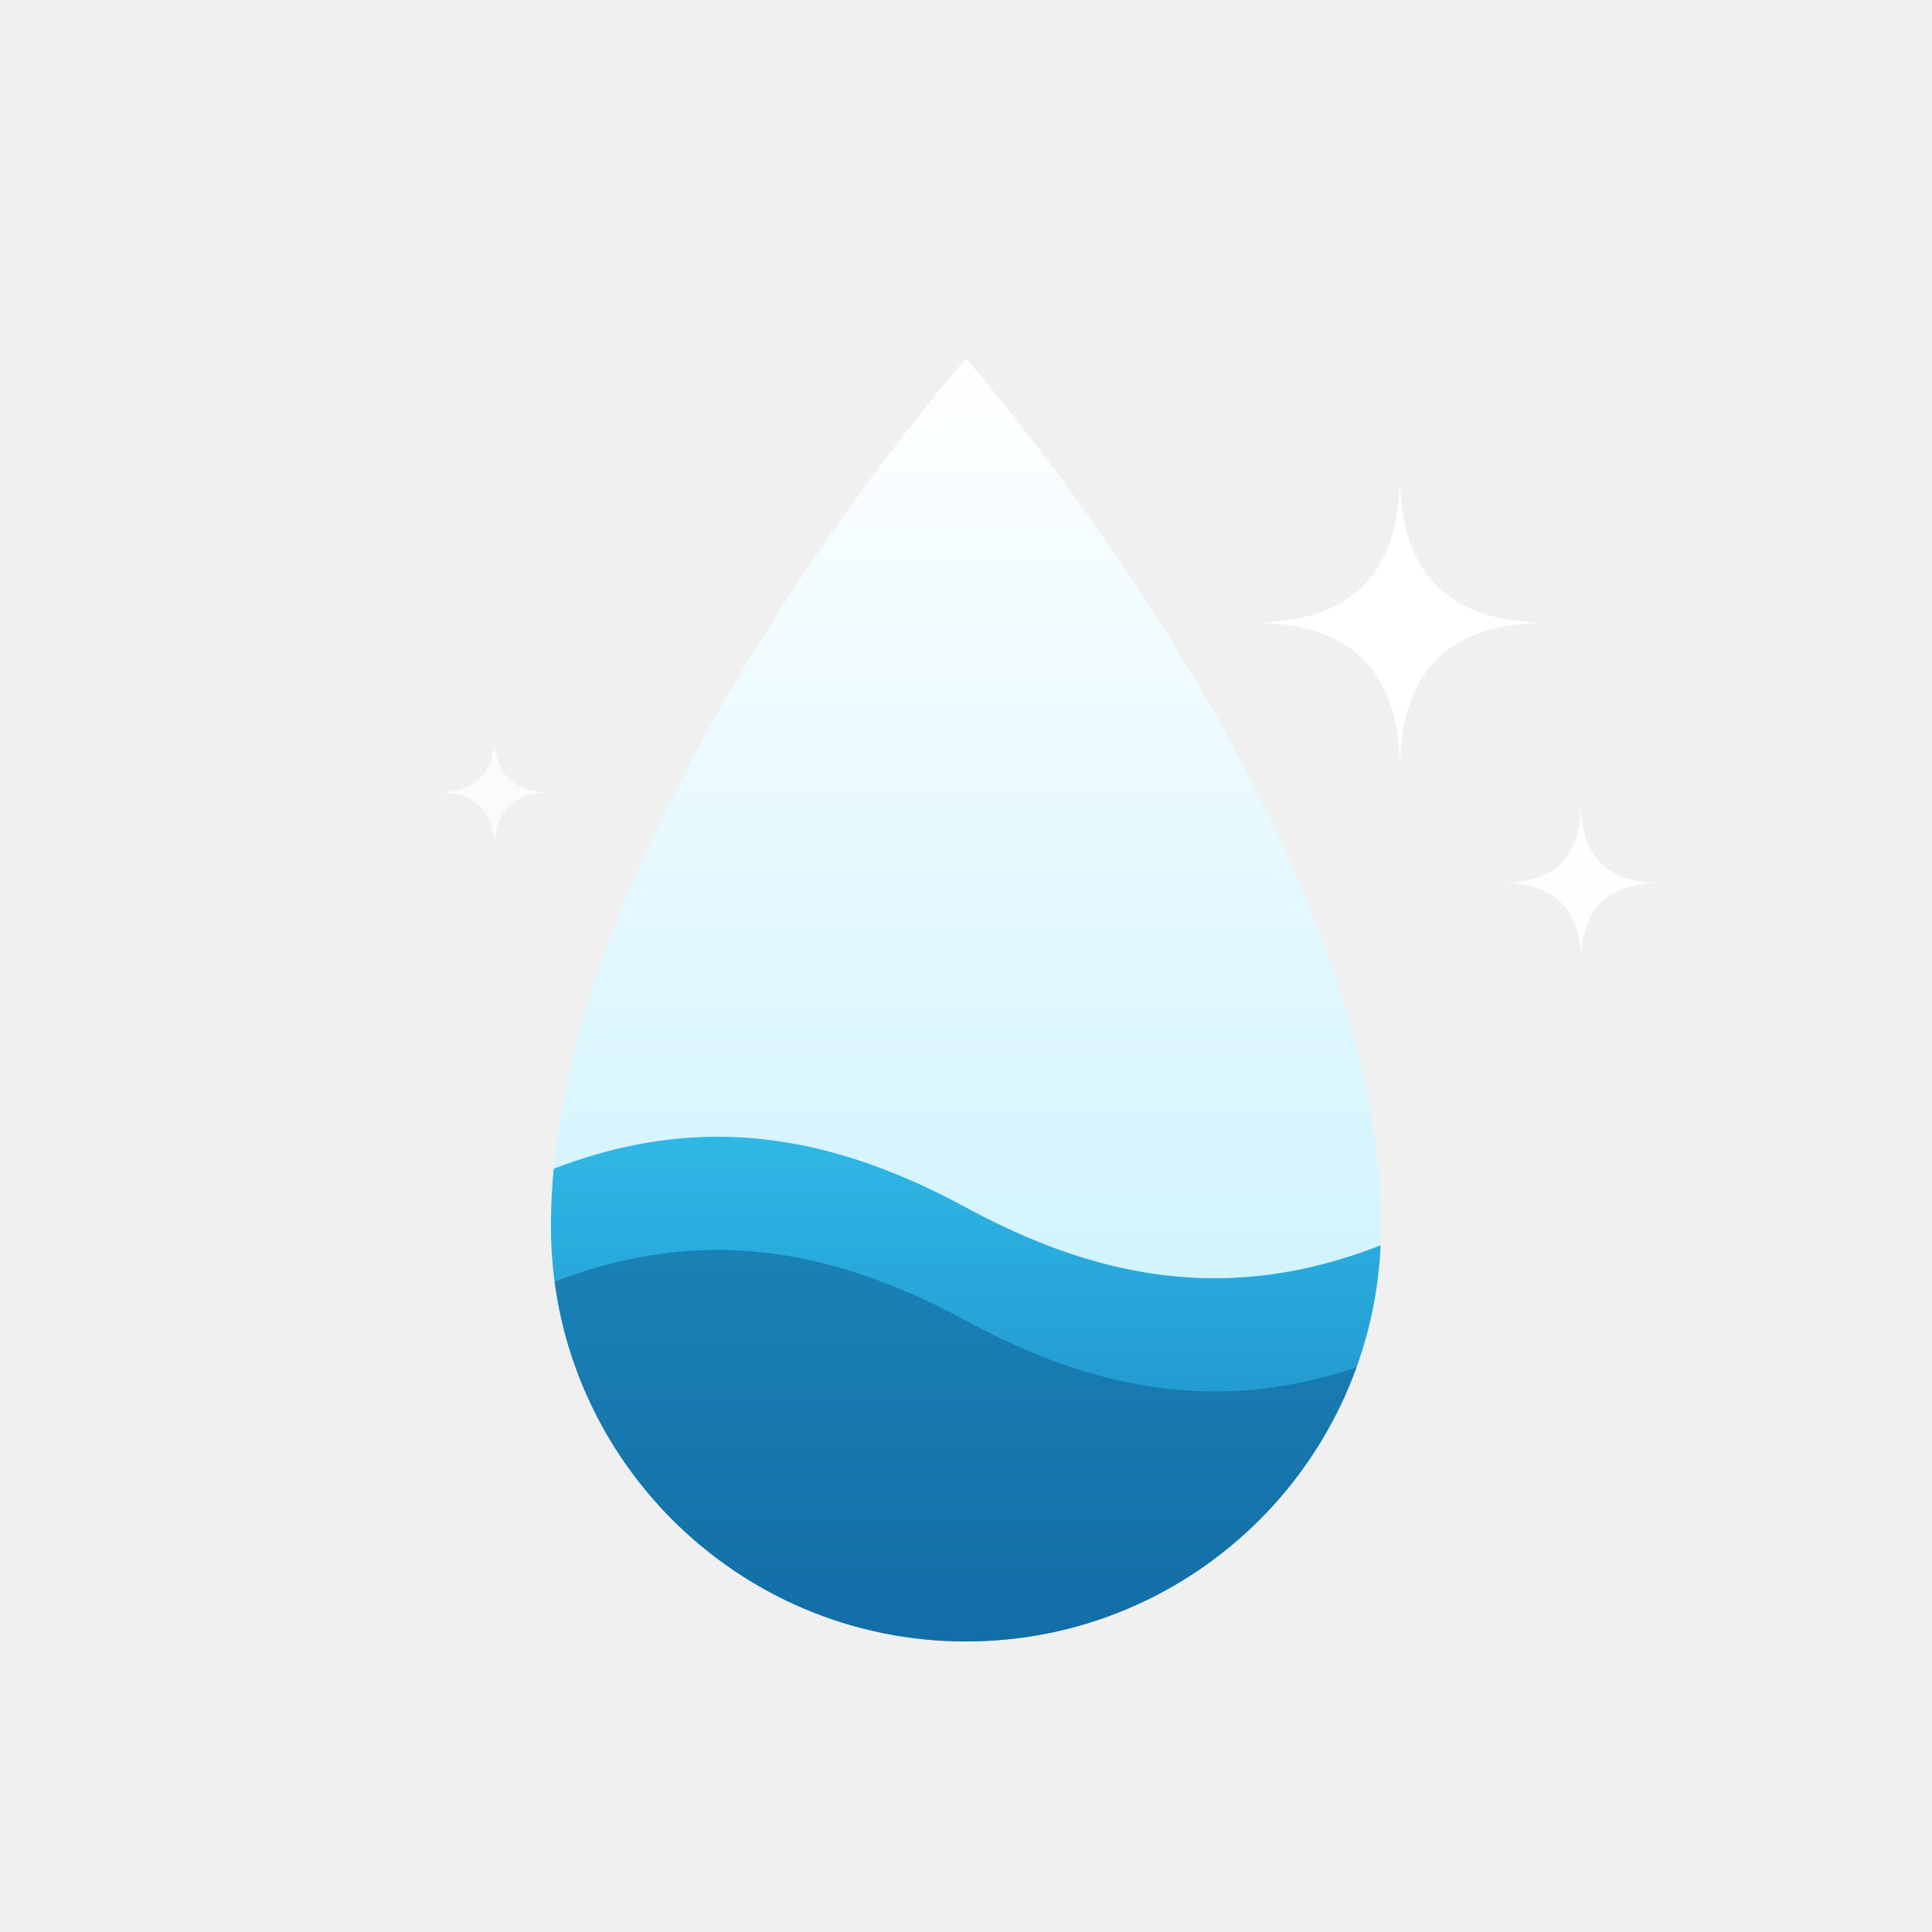
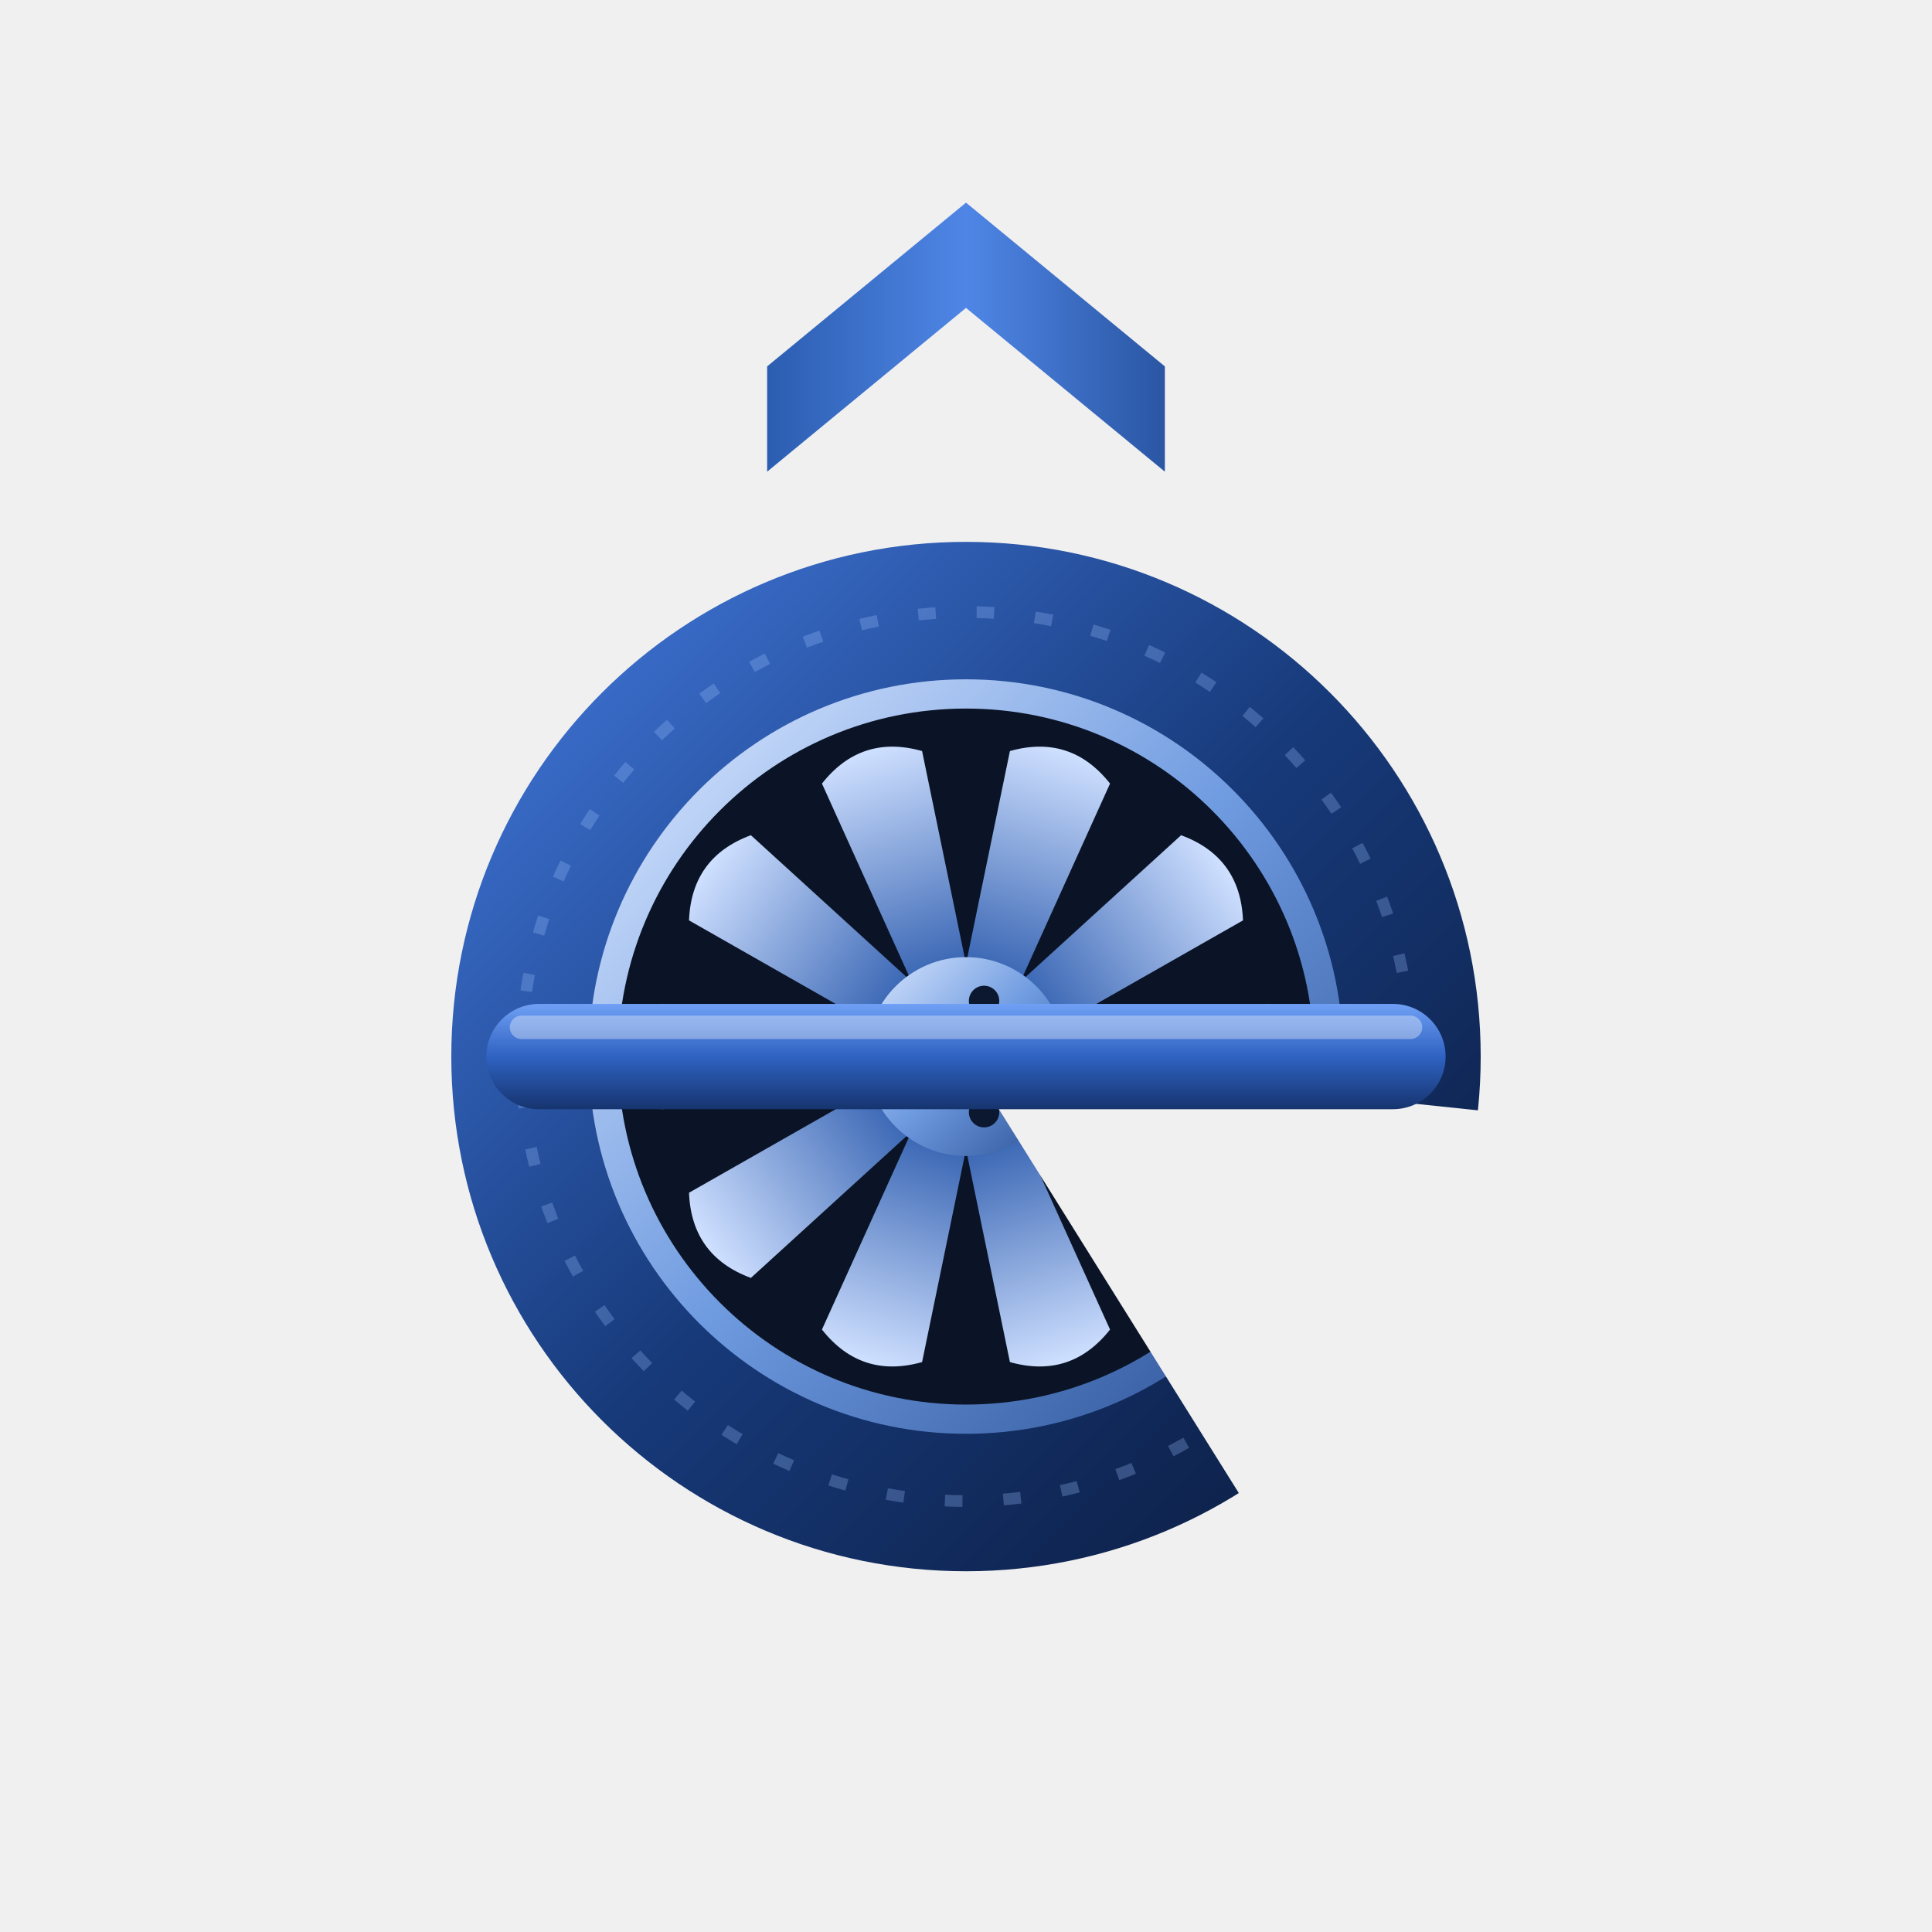
<svg xmlns="http://www.w3.org/2000/svg" viewBox="0 0 1024 1024" width="1024" height="1024">
  <defs>
-     <linearGradient id="gota" x1="0" y1="0" x2="0" y2="1">
-       <stop offset="0" stop-color="#FFFFFF" />
-       <stop offset="1" stop-color="#BFEFFF" />
+     <radialGradient id="fundo" cx=".5" cy=".45" r=".75">
+       <stop offset="0" stop-color="#1b1d22" />
+       <stop offset="1" stop-color="#050506" />
+     </radialGradient>
+     <linearGradient id="letra" x1="0" y1="0" x2="0" y2="1">
+       <stop offset="0" stop-color="#8d96a6" />
+       <stop offset=".55" stop-color="#4b5362" />
+       <stop offset="1" stop-color="#262b35" />
    </linearGradient>
-     <linearGradient id="agua" x1="0" y1="0" x2="0" y2="1">
-       <stop offset="0" stop-color="#2FB8E6" />
-       <stop offset="1" stop-color="#1479B8" />
+     <linearGradient id="carro" x1="0" y1="0" x2="1" y2="0">
+       <stop offset="0" stop-color="#2b5db0" />
+       <stop offset=".5" stop-color="#4f86e6" />
+       <stop offset="1" stop-color="#2a56a3" />
    </linearGradient>
-     <clipPath id="c">
-       <path d="M512 190 C512 190 292 440 292 650 A220 220 0 0 0 732 650 C732 440 512 190 512 190 Z" />
-     </clipPath>
+     <linearGradient id="pneu" x1="0" y1="0" x2="1" y2="1">
+       <stop offset="0" stop-color="#3f74d6" />
+       <stop offset=".5" stop-color="#173a7a" />
+       <stop offset="1" stop-color="#0c1d42" />
+     </linearGradient>
+     <linearGradient id="aro" x1="0" y1="0" x2="1" y2="1">
+       <stop offset="0" stop-color="#dbe8ff" />
+       <stop offset=".5" stop-color="#6f9be0" />
+       <stop offset="1" stop-color="#2a4f94" />
+     </linearGradient>
+     <linearGradient id="raio" x1="0" y1="0" x2="0" y2="1">
+       <stop offset="0" stop-color="#cfe0ff" />
+       <stop offset="1" stop-color="#3c68b5" />
+     </linearGradient>
+     <linearGradient id="barra" x1="0" y1="0" x2="0" y2="1">
+       <stop offset="0" stop-color="#6fa0f5" />
+       <stop offset=".5" stop-color="#2f62c2" />
+       <stop offset="1" stop-color="#16346f" />
+     </linearGradient>
+     <linearGradient id="tag" x1="0" y1="0" x2="0" y2="1">
+       <stop offset="0" stop-color="#8a92a0" />
+       <stop offset="1" stop-color="#555c69" />
+     </linearGradient>
+     <filter id="sombra" x="-10%" y="-10%" width="130%" height="140%">
+       <feDropShadow dx="0" dy="6" stdDeviation="5" flood-color="#000" flood-opacity=".7" />
+     </filter>
  </defs>
-   <path d="M512 190 C512 190 292 440 292 650 A220 220 0 0 0 732 650 C732 440 512 190 512 190 Z" fill="url(#gota)" />
-   <g clip-path="url(#c)">
-     <path d="M250 640 C340 590 420 590 512 640 C604 690 684 690 774 640 L774 900 L250 900 Z" fill="url(#agua)" />
-     <path d="M250 700 C340 650 420 650 512 700 C604 750 684 750 774 700 L774 900 L250 900 Z" fill="#0F5E94" opacity=".55" />
+   <g transform="translate(-1797.5 -345.2) scale(3.1)">
+     <path d="M711 174 L745 146 L779 174 L779 192 L745 164 L711 192 Z" fill="url(#carro)" />
+     <mask id="abertura">
+       <rect x="545" y="92" width="400" height="400" fill="#fff" />
+       <path d="M745.0 292.0 L1142.8 333.8 L1132.0 393.3 L1112.3 450.4 L1084.2 504.0 L1048.4 552.7 L1005.7 595.4 L957.0 631.2 Z" fill="#000" />
+     </mask>
+     <g mask="url(#abertura)">
+       <circle cx="745" cy="292" r="76" fill="none" stroke="url(#pneu)" stroke-width="24" />
+       <circle cx="745" cy="292" r="64" fill="#0a1426" />
+       <circle cx="745" cy="292" r="62" fill="none" stroke="url(#aro)" stroke-width="5" />
+       <g>
+         <g transform="rotate(18 745 292)">
+           <path d="M740 276 L736 240 Q745 234 754 240 L750 276 Z" fill="url(#raio)" />
+         </g>
+         <g transform="rotate(54 745 292)">
+           <path d="M740 276 L736 240 Q745 234 754 240 L750 276 Z" fill="url(#raio)" />
+         </g>
+         <g transform="rotate(90 745 292)">
+           <path d="M740 276 L736 240 Q745 234 754 240 L750 276 Z" fill="url(#raio)" />
+         </g>
+         <g transform="rotate(126 745 292)">
+           <path d="M740 276 L736 240 Q745 234 754 240 L750 276 Z" fill="url(#raio)" />
+         </g>
+         <g transform="rotate(162 745 292)">
+           <path d="M740 276 L736 240 Q745 234 754 240 L750 276 Z" fill="url(#raio)" />
+         </g>
+         <g transform="rotate(198 745 292)">
+           <path d="M740 276 L736 240 Q745 234 754 240 L750 276 Z" fill="url(#raio)" />
+         </g>
+         <g transform="rotate(234 745 292)">
+           <path d="M740 276 L736 240 Q745 234 754 240 L750 276 Z" fill="url(#raio)" />
+         </g>
+         <g transform="rotate(270 745 292)">
+           <path d="M740 276 L736 240 Q745 234 754 240 L750 276 Z" fill="url(#raio)" />
+         </g>
+         <g transform="rotate(306 745 292)">
+           <path d="M740 276 L736 240 Q745 234 754 240 L750 276 Z" fill="url(#raio)" />
+         </g>
+         <g transform="rotate(342 745 292)">
+           <path d="M740 276 L736 240 Q745 234 754 240 L750 276 Z" fill="url(#raio)" />
+         </g>
+       </g>
+       <circle cx="745" cy="292" r="17" fill="url(#aro)" />
+       <circle cx="755.0" cy="292.0" r="2.6" fill="#0b1830" />
+       <circle cx="748.09" cy="301.511" r="2.6" fill="#0b1830" />
+       <circle cx="736.91" cy="297.878" r="2.6" fill="#0b1830" />
+       <circle cx="736.91" cy="286.122" r="2.6" fill="#0b1830" />
+       <circle cx="748.09" cy="282.489" r="2.6" fill="#0b1830" />
+       <circle cx="745" cy="292" r="76" fill="none" stroke="#9ec3ff" stroke-opacity=".28" stroke-width="2" stroke-dasharray="3 7" />
+     </g>
+     <rect x="663" y="283" width="164" height="18" rx="9" fill="url(#barra)" />
+     <rect x="667" y="285" width="156" height="4" rx="2" fill="#fff" opacity=".35" />
  </g>
-   <path d="M742 252 Q742 330 820 330 Q742 330 742 408 Q742 330 664 330 Q742 330 742 252 Z" fill="#fff" />
-   <path d="M838 426 Q838 468 880 468 Q838 468 838 510 Q838 468 796 468 Q838 468 838 426 Z" fill="#fff" opacity=".9" />
-   <path d="M262 390 Q262 420 292 420 Q262 420 262 450 Q262 420 232 420 Q262 420 262 390 Z" fill="#fff" opacity=".7" />
</svg>
